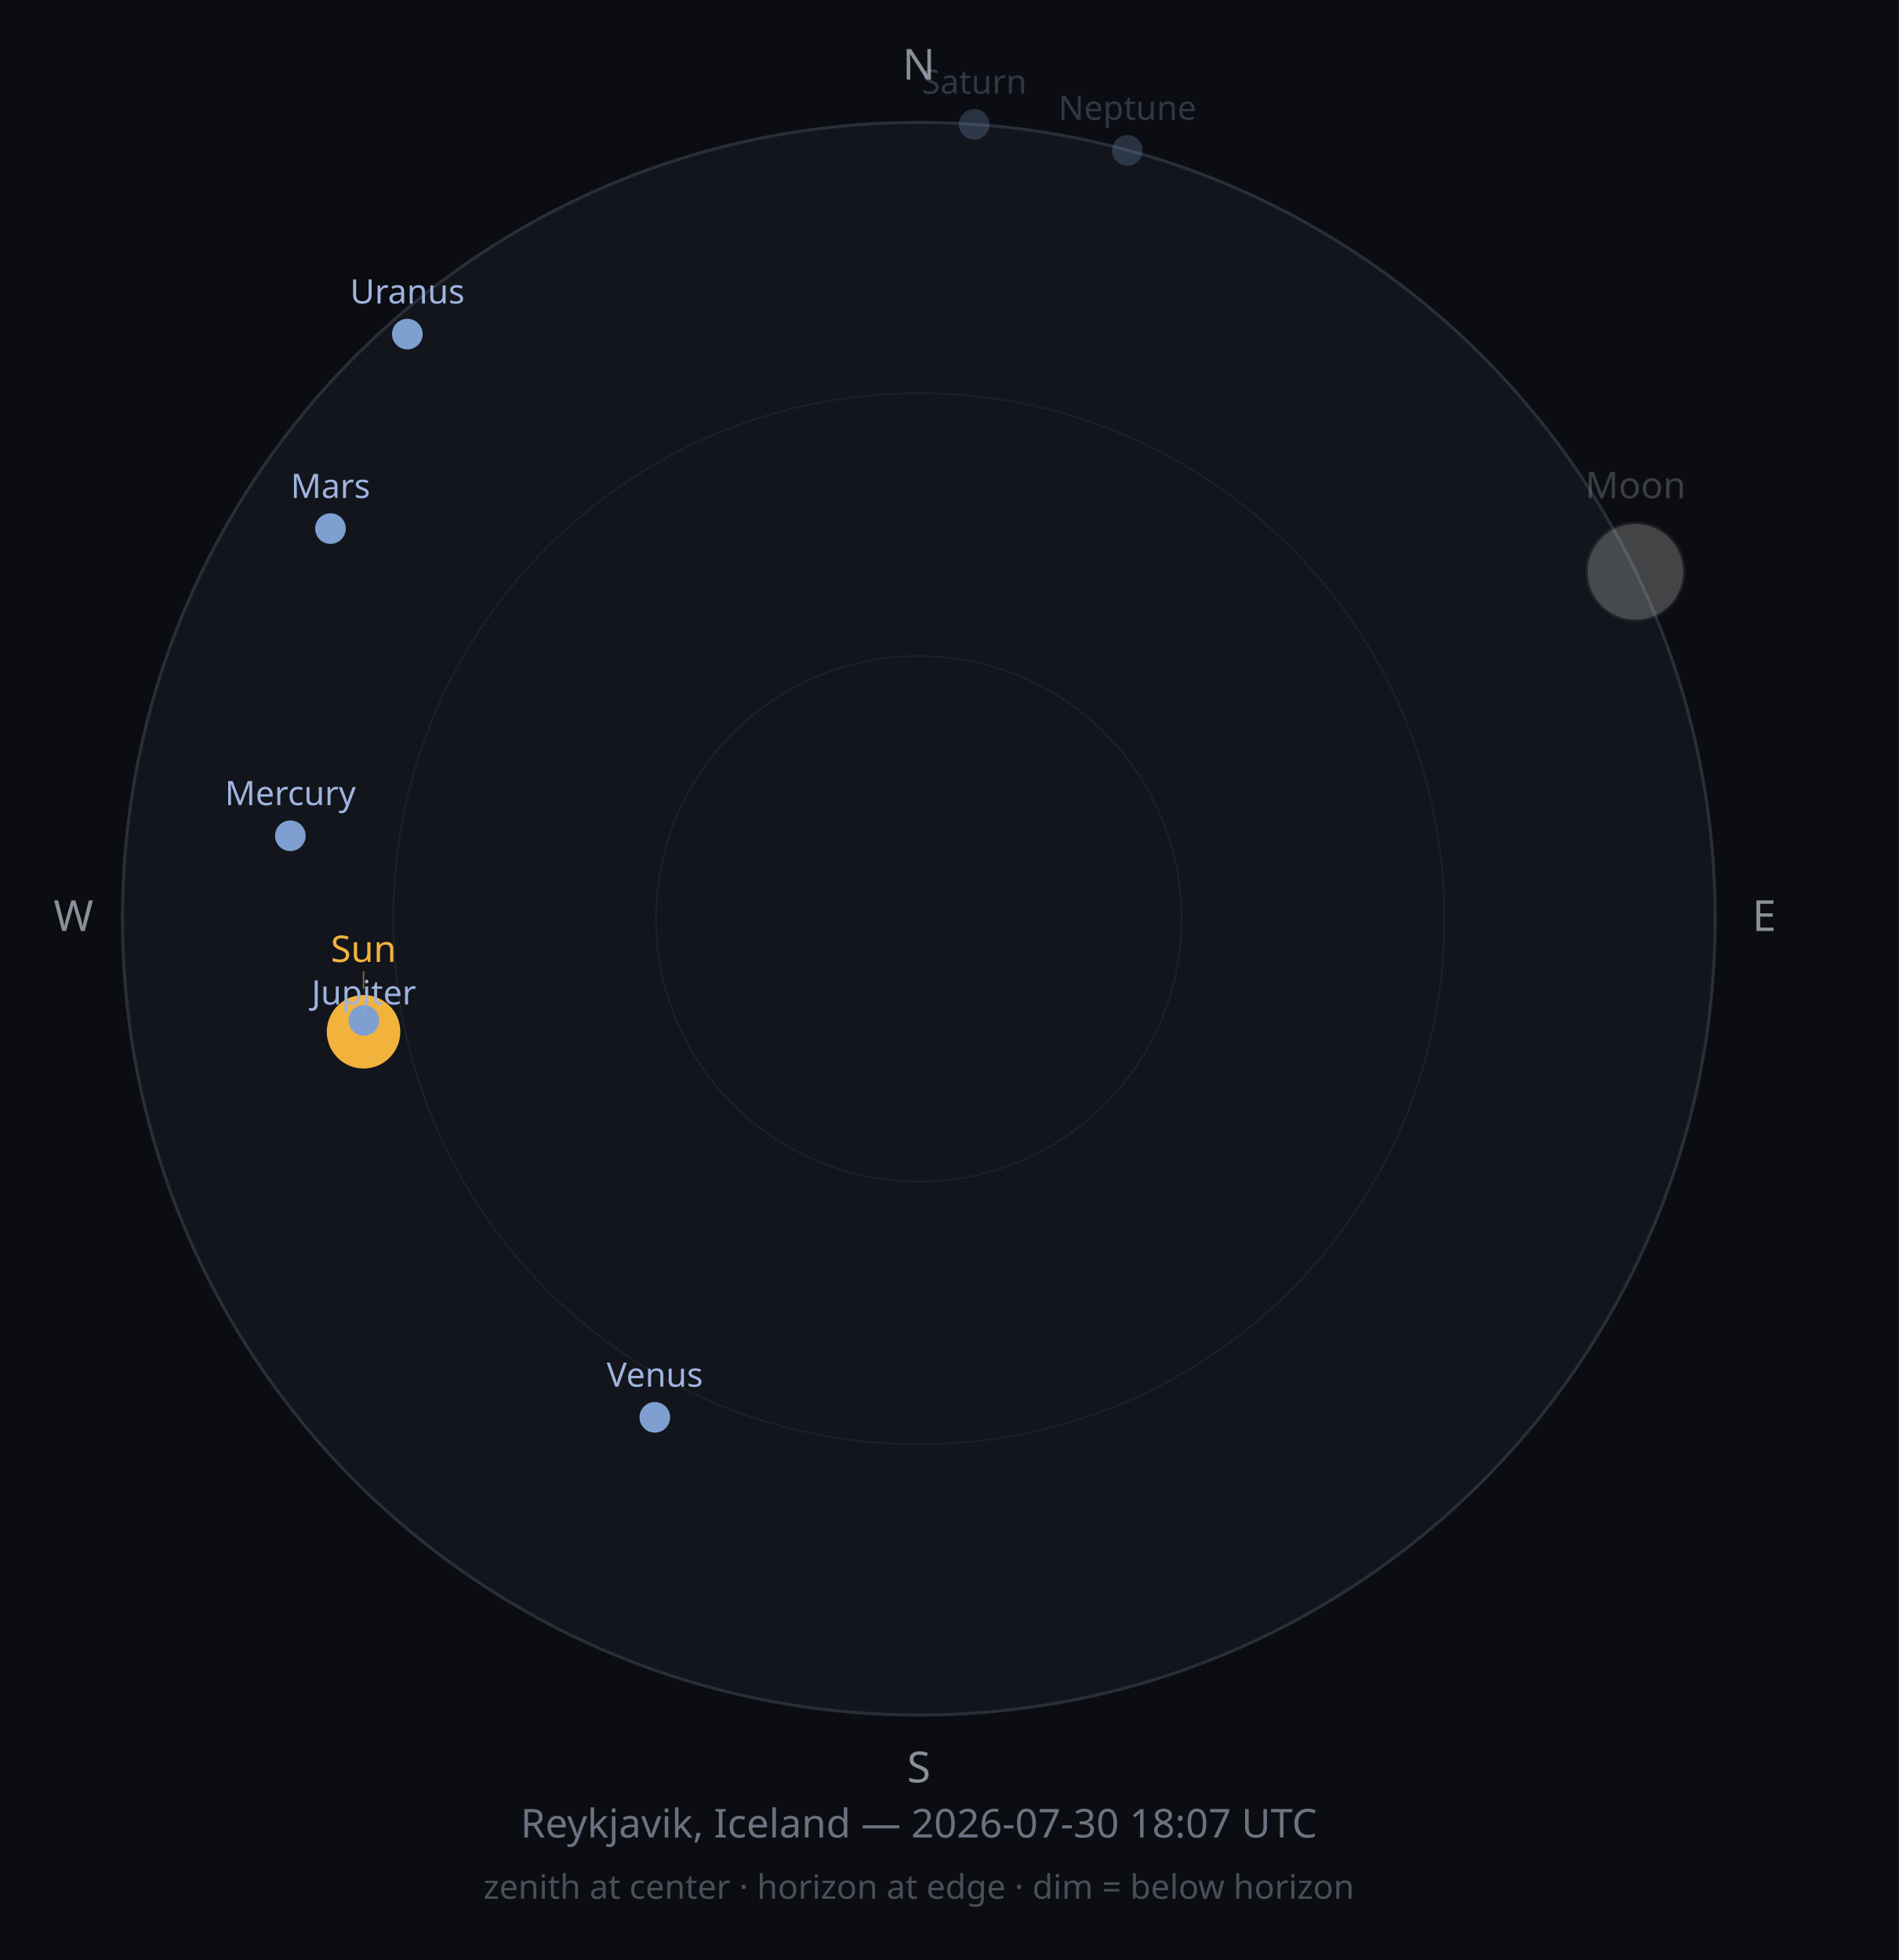
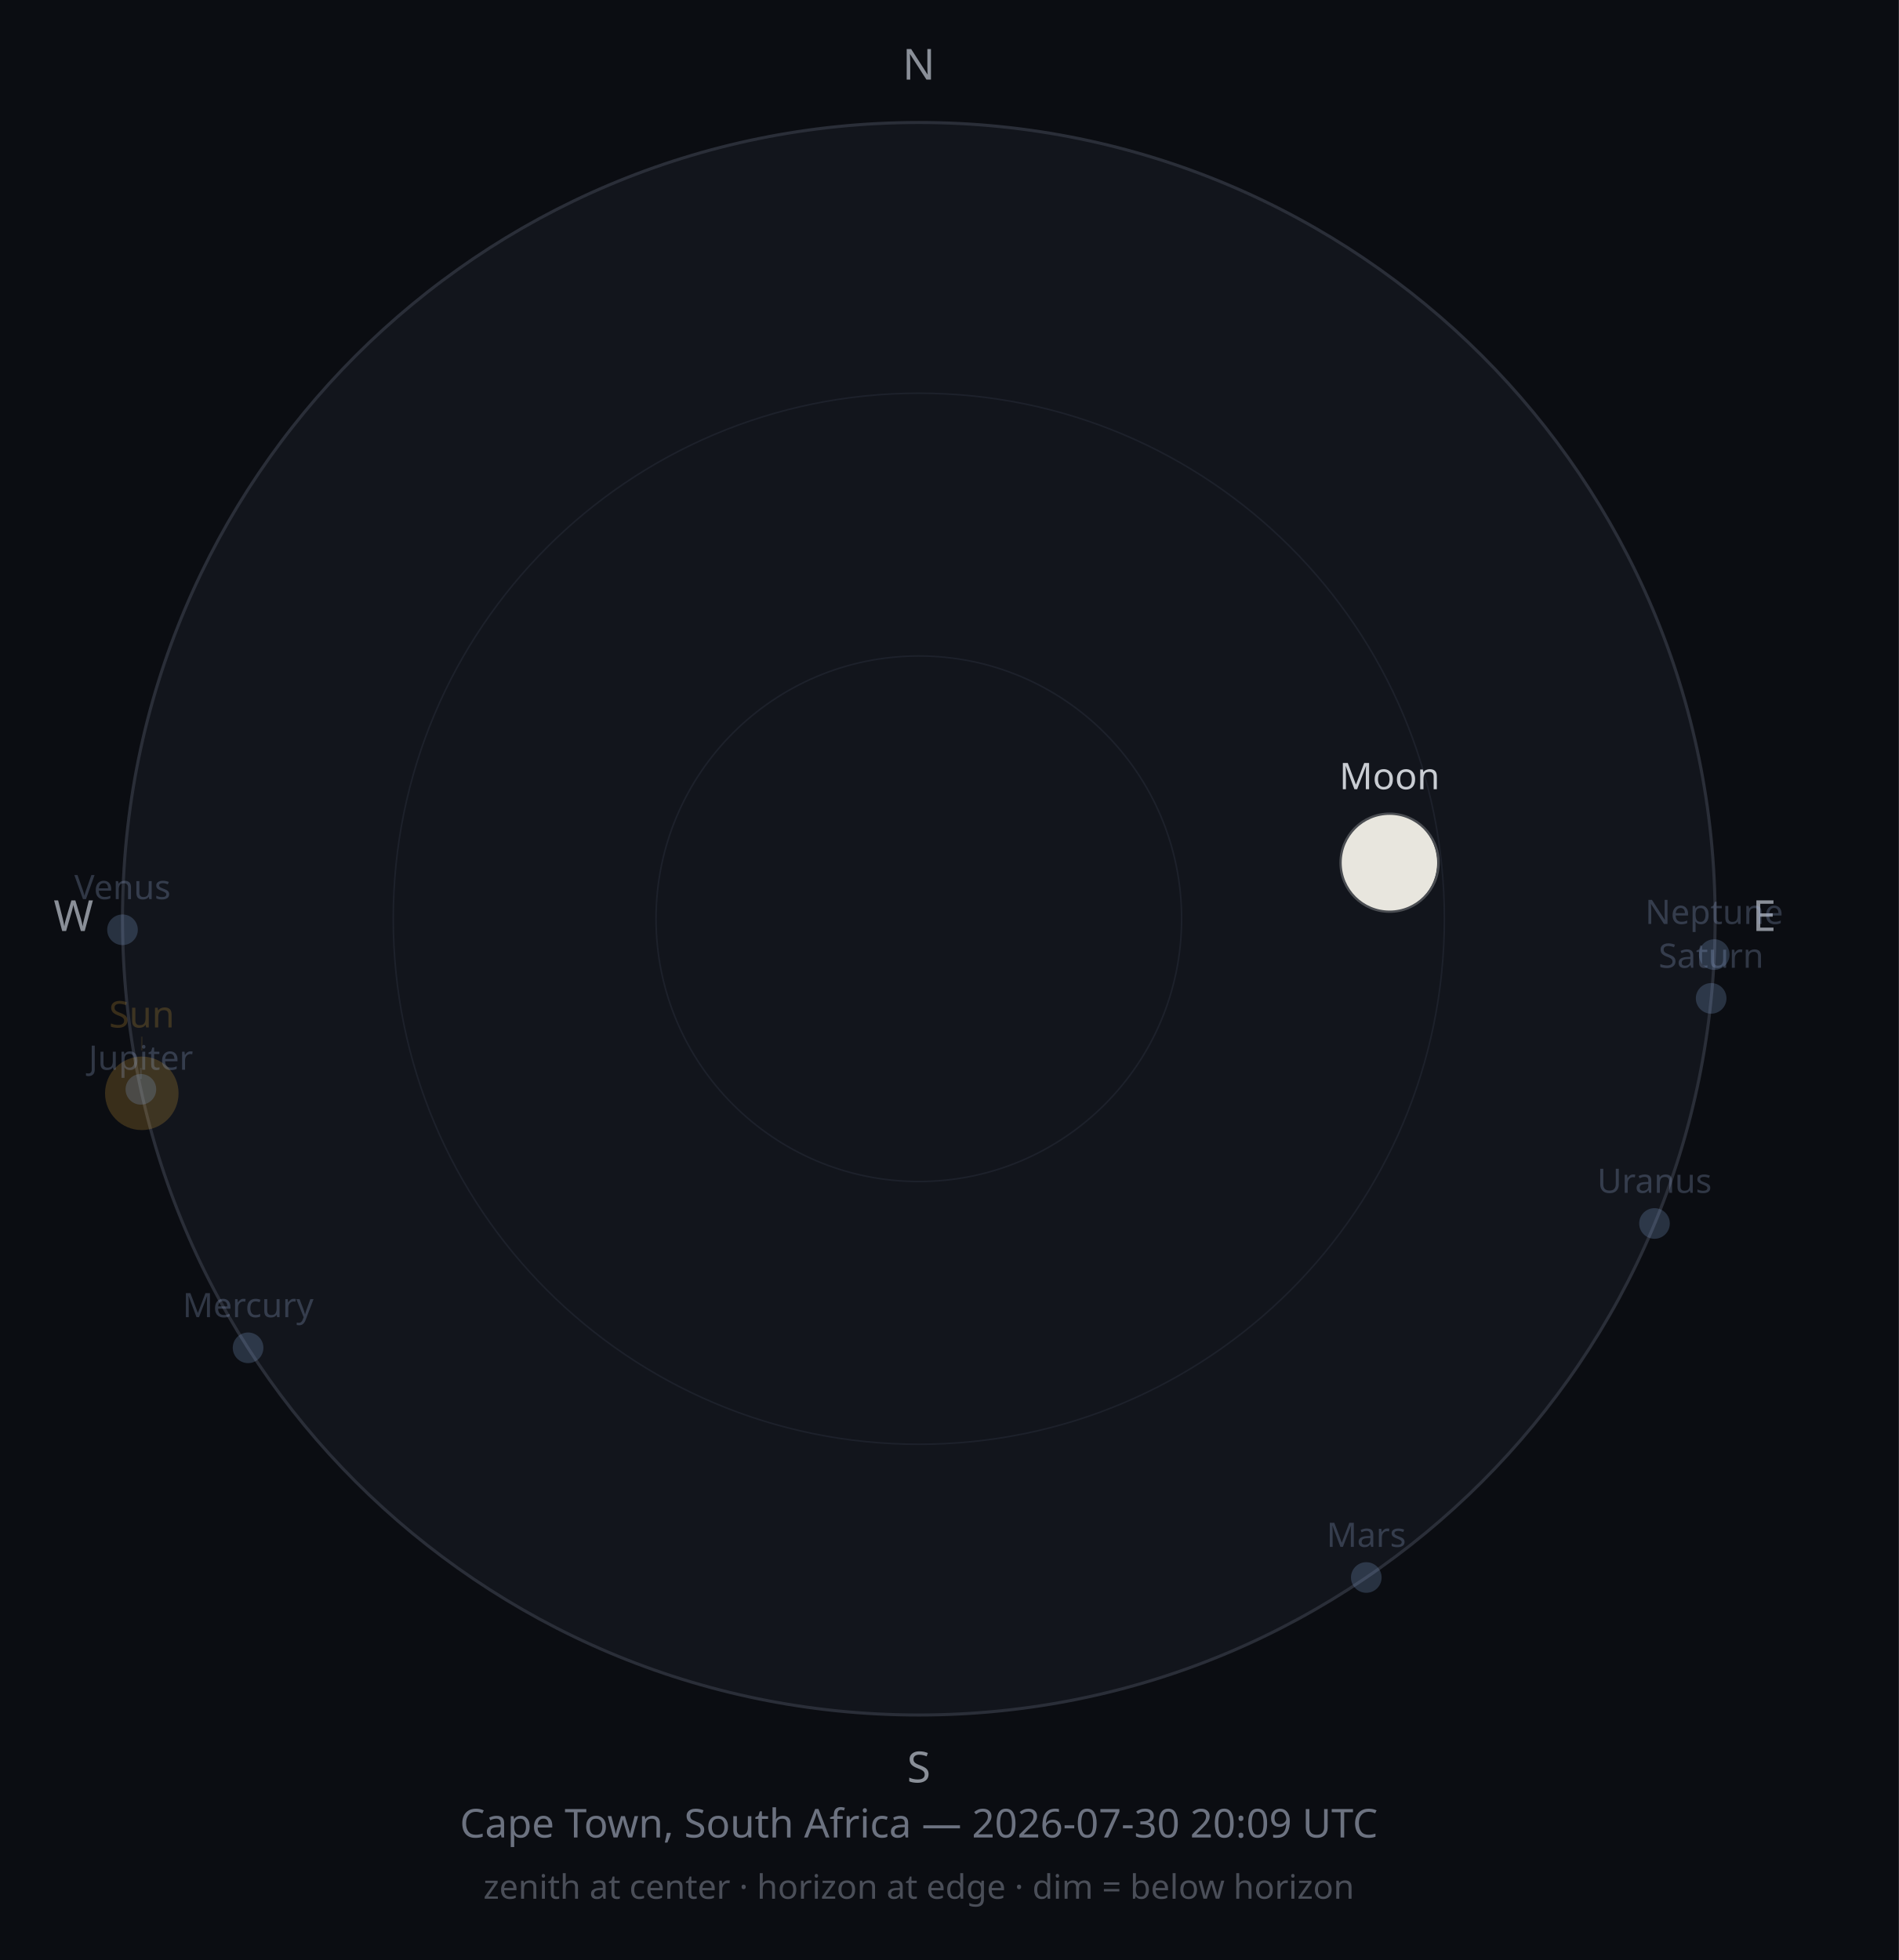
<svg xmlns="http://www.w3.org/2000/svg" width="620" height="640" viewBox="0 0 620 640">
  <rect width="620" height="640" fill="#0B0D12" />
  <circle cx="300" cy="300" r="260" fill="#12151C" stroke="#2A2E38" stroke-width="1" />
  <circle cx="300" cy="300" r="171.6" fill="none" stroke="#1D212B" stroke-width="0.5" />
  <circle cx="300" cy="300" r="85.8" fill="none" stroke="#1D212B" stroke-width="0.5" />
  <text x="300" y="26" font-size="14" fill="#8A8F98" text-anchor="middle" font-family="sans-serif">N</text>
  <text x="576" y="304" font-size="14" fill="#8A8F98" text-anchor="middle" font-family="sans-serif">E</text>
  <text x="300" y="582" font-size="14" fill="#8A8F98" text-anchor="middle" font-family="sans-serif">S</text>
  <text x="24" y="304" font-size="14" fill="#8A8F98" text-anchor="middle" font-family="sans-serif">W</text>
-   <circle cx="118.7" cy="336.9" r="12" fill="#F2B33D" opacity="1" />
-   <line x1="118.7" y1="322.9" x2="118.7" y2="317.1" stroke="#F2B33D" stroke-width="0.5" opacity="0.50" />
-   <text x="118.7" y="314.1" font-size="12" fill="#F2B33D" opacity="1" text-anchor="middle" font-family="sans-serif">Sun</text>
-   <g opacity="0.25">
-     <circle cx="534.0" cy="186.7" r="16" fill="#2B2E33" />
-     <path d="M534.03,170.73 A16,16 0 0,0 534.03,202.73 A15.59,16 0 0,0 534.03,170.73 Z" fill="#E8E6DE" />
-     <circle cx="534.0" cy="186.7" r="16" fill="none" stroke="#4A4D52" stroke-width="0.75" />
+   <circle cx="46.3" cy="357.0" r="12" fill="#F2B33D" opacity="0.2" />
+   <line x1="46.3" y1="343.0" x2="46.3" y2="338.5" stroke="#F2B33D" stroke-width="0.5" opacity="0.10" />
+   <text x="46.3" y="335.5" font-size="12" fill="#F2B33D" opacity="0.2" text-anchor="middle" font-family="sans-serif">Sun</text>
+   <g opacity="1">
+     <circle cx="453.7" cy="281.7" r="16" fill="#2B2E33" />
+     <path d="M453.71,265.705 A16,16 0 0,0 453.71,297.705 A15.528,16 0 0,0 453.71,265.705 Z" fill="#E8E6DE" />
+     <circle cx="453.7" cy="281.7" r="16" fill="none" stroke="#4A4D52" stroke-width="0.75" />
  </g>
-   <text x="534.0" y="162.7" font-size="12" fill="#C9CDD3" opacity="0.25" text-anchor="middle" font-family="sans-serif">Moon</text>
-   <circle cx="94.8" cy="272.9" r="5" fill="#7F9FD0" opacity="1" />
-   <text x="94.8" y="262.9" font-size="11" fill="#9FB4DE" opacity="1" text-anchor="middle" font-family="sans-serif">Mercury</text>
-   <circle cx="213.8" cy="462.8" r="5" fill="#7F9FD0" opacity="1" />
-   <text x="213.8" y="452.8" font-size="11" fill="#9FB4DE" opacity="1" text-anchor="middle" font-family="sans-serif">Venus</text>
-   <circle cx="107.9" cy="172.6" r="5" fill="#7F9FD0" opacity="1" />
-   <text x="107.9" y="162.6" font-size="11" fill="#9FB4DE" opacity="1" text-anchor="middle" font-family="sans-serif">Mars</text>
-   <circle cx="118.8" cy="333.2" r="5" fill="#7F9FD0" opacity="1" />
-   <line x1="118.8" y1="326.2" x2="118.8" y2="331.0" stroke="#9FB4DE" stroke-width="0.5" opacity="0.50" />
-   <text x="118.8" y="328.0" font-size="11" fill="#9FB4DE" opacity="1" text-anchor="middle" font-family="sans-serif">Jupiter</text>
-   <circle cx="318.1" cy="40.6" r="5" fill="#7F9FD0" opacity="0.25" />
-   <text x="318.1" y="30.6" font-size="11" fill="#9FB4DE" opacity="0.25" text-anchor="middle" font-family="sans-serif">Saturn</text>
-   <circle cx="133.0" cy="109.1" r="5" fill="#7F9FD0" opacity="1" />
-   <text x="133.0" y="99.1" font-size="11" fill="#9FB4DE" opacity="1" text-anchor="middle" font-family="sans-serif">Uranus</text>
-   <circle cx="368.1" cy="49.1" r="5" fill="#7F9FD0" opacity="0.25" />
-   <text x="368.1" y="39.1" font-size="11" fill="#9FB4DE" opacity="0.25" text-anchor="middle" font-family="sans-serif">Neptune</text>
-   <text x="300" y="600" font-size="13" fill="#6C7280" text-anchor="middle" font-family="sans-serif">Reykjavik, Iceland — 2026-07-30 18:07 UTC</text>
+   <text x="453.7" y="257.7" font-size="12" fill="#C9CDD3" opacity="1" text-anchor="middle" font-family="sans-serif">Moon</text>
+   <circle cx="81.0" cy="440.1" r="5" fill="#7F9FD0" opacity="0.25" />
+   <text x="81.0" y="430.1" font-size="11" fill="#9FB4DE" opacity="0.25" text-anchor="middle" font-family="sans-serif">Mercury</text>
+   <circle cx="40.0" cy="303.6" r="5" fill="#7F9FD0" opacity="0.25" />
+   <text x="40.0" y="293.6" font-size="11" fill="#9FB4DE" opacity="0.25" text-anchor="middle" font-family="sans-serif">Venus</text>
+   <circle cx="446.1" cy="515.1" r="5" fill="#7F9FD0" opacity="0.25" />
+   <text x="446.1" y="505.1" font-size="11" fill="#9FB4DE" opacity="0.25" text-anchor="middle" font-family="sans-serif">Mars</text>
+   <circle cx="46.0" cy="355.7" r="5" fill="#7F9FD0" opacity="0.25" />
+   <line x1="46.0" y1="348.7" x2="46.0" y2="352.3" stroke="#9FB4DE" stroke-width="0.5" opacity="0.13" />
+   <text x="46.0" y="349.3" font-size="11" fill="#9FB4DE" opacity="0.25" text-anchor="middle" font-family="sans-serif">Jupiter</text>
+   <circle cx="558.7" cy="326.0" r="5" fill="#7F9FD0" opacity="0.25" />
+   <text x="558.7" y="316.0" font-size="11" fill="#9FB4DE" opacity="0.25" text-anchor="middle" font-family="sans-serif">Saturn</text>
+   <circle cx="540.2" cy="399.5" r="5" fill="#7F9FD0" opacity="0.25" />
+   <text x="540.2" y="389.5" font-size="11" fill="#9FB4DE" opacity="0.25" text-anchor="middle" font-family="sans-serif">Uranus</text>
+   <circle cx="559.7" cy="311.7" r="5" fill="#7F9FD0" opacity="0.25" />
+   <text x="559.7" y="301.7" font-size="11" fill="#9FB4DE" opacity="0.25" text-anchor="middle" font-family="sans-serif">Neptune</text>
+   <text x="300" y="600" font-size="13" fill="#6C7280" text-anchor="middle" font-family="sans-serif">Cape Town, South Africa — 2026-07-30 20:09 UTC</text>
  <text x="300" y="620" font-size="11" fill="#4A4E58" text-anchor="middle" font-family="sans-serif">zenith at center · horizon at edge · dim = below horizon</text>
</svg>
